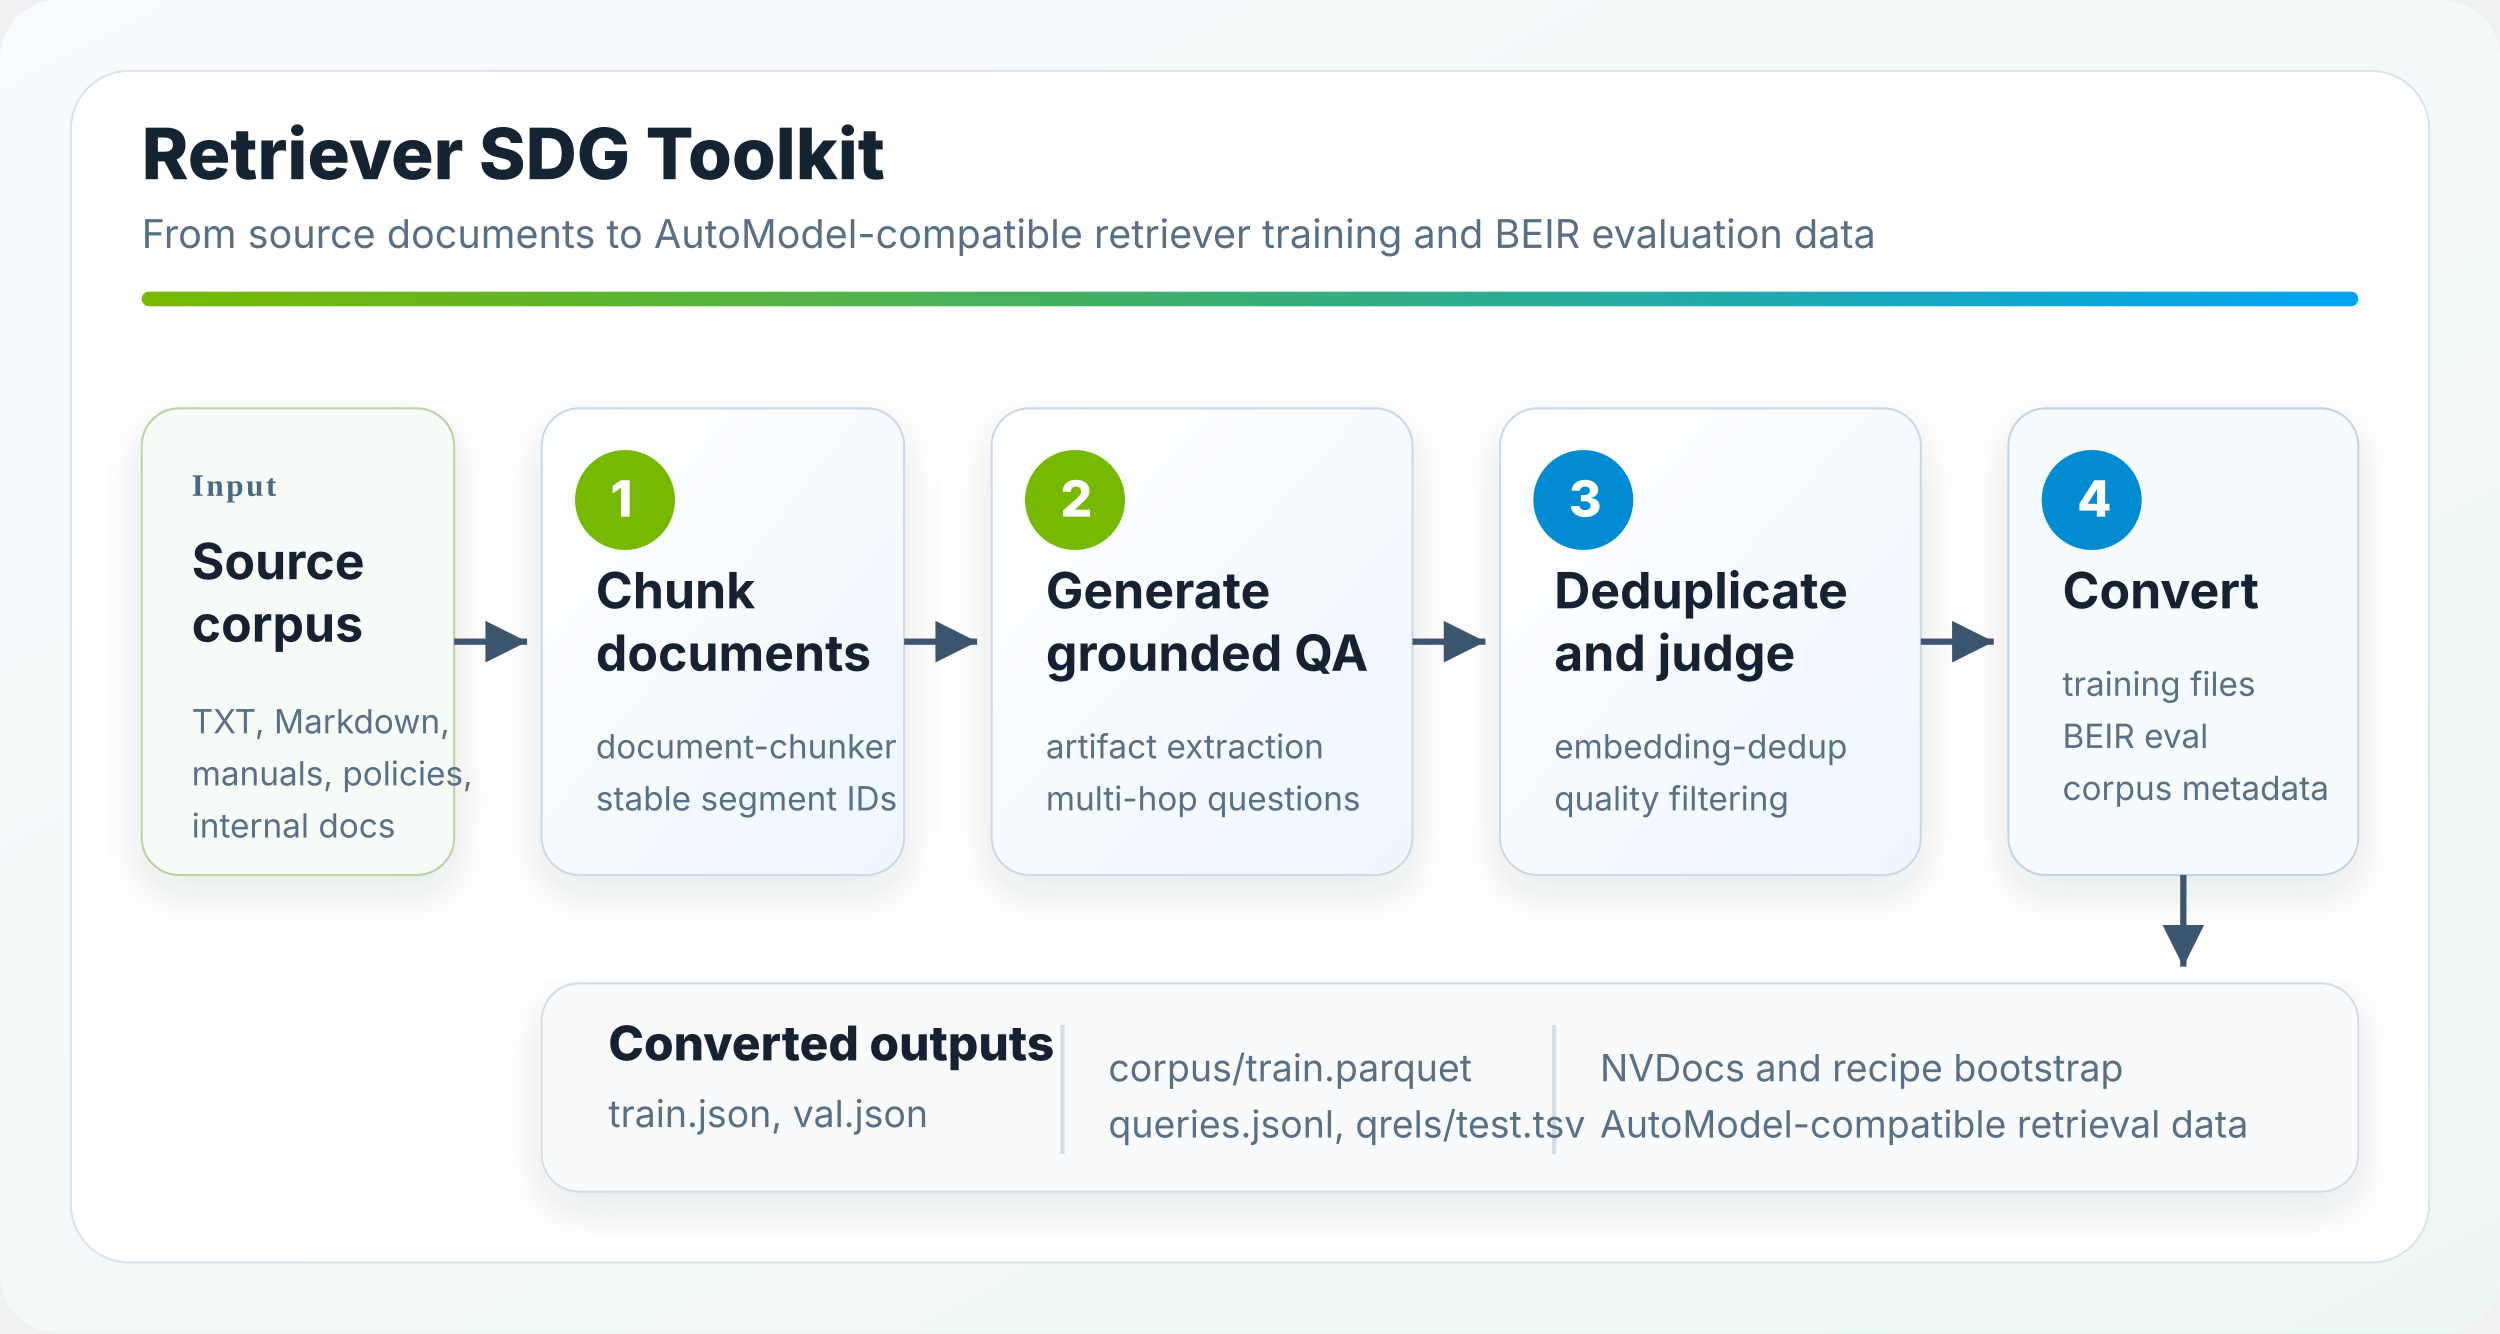
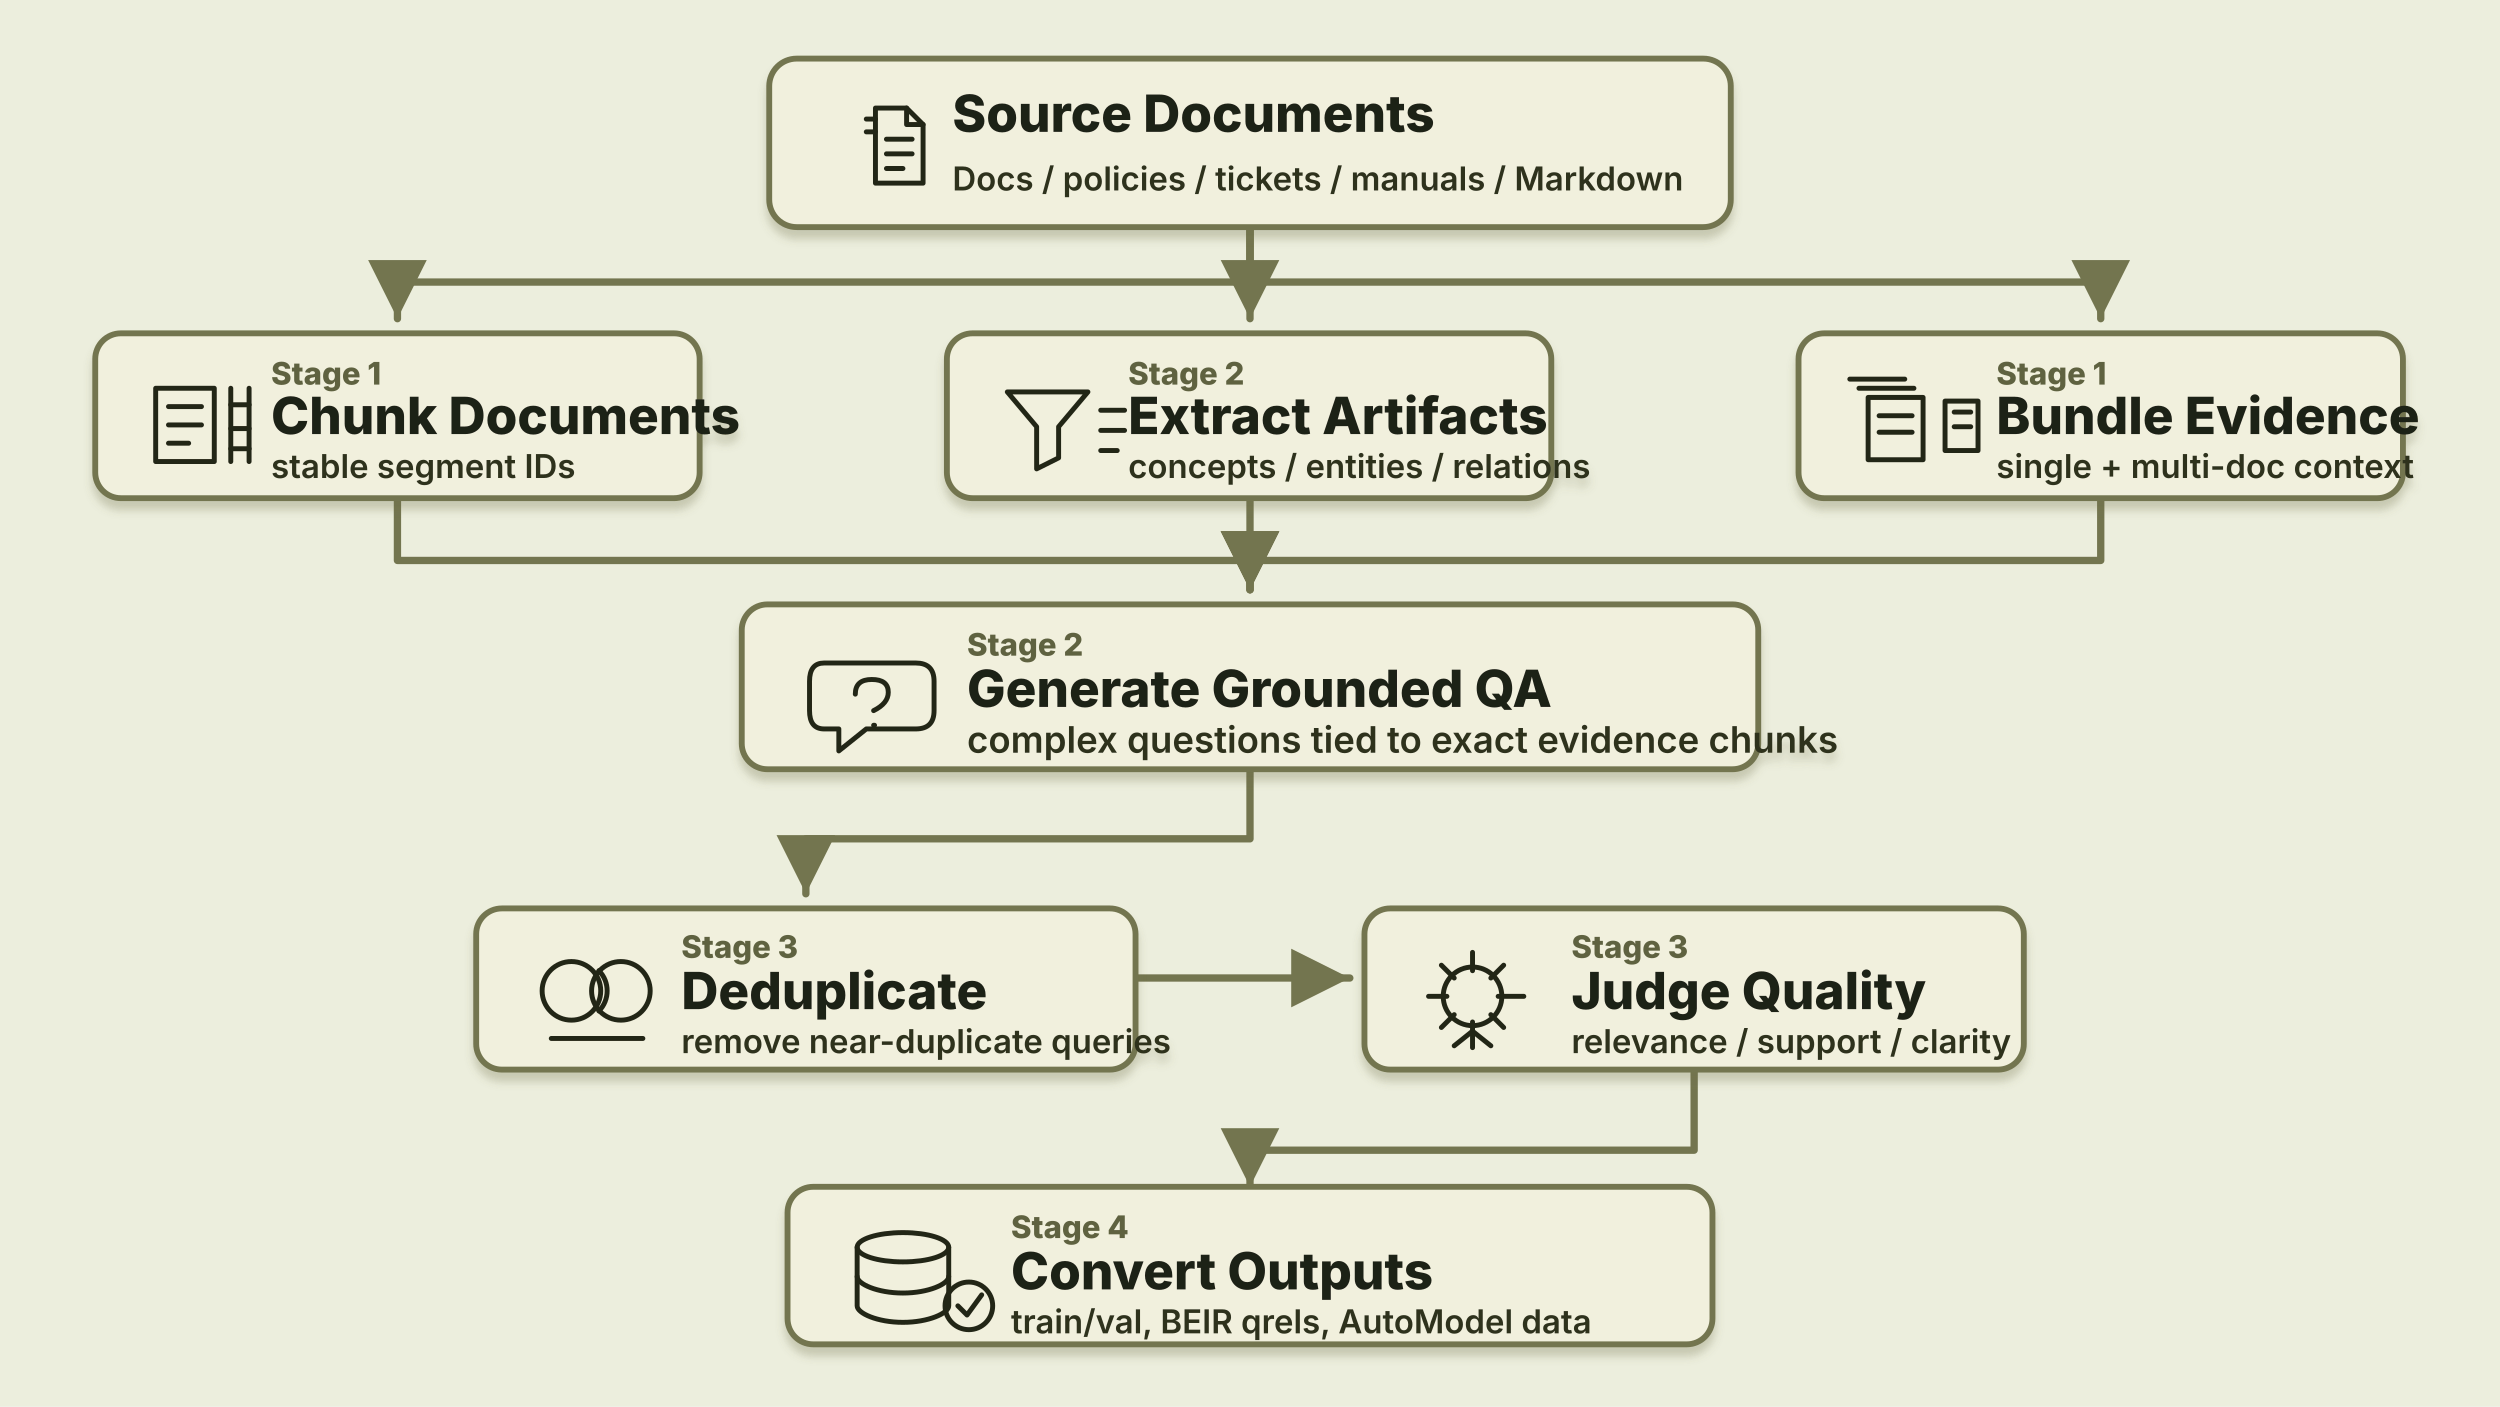
- <svg xmlns="http://www.w3.org/2000/svg" width="1200" height="640" viewBox="0 0 1200 640" role="img" aria-labelledby="title desc">
+ <svg xmlns="http://www.w3.org/2000/svg" width="1365" height="768" viewBox="0 0 1365 768" role="img" aria-labelledby="title desc">
  <defs>
-     <linearGradient id="panel" x1="0" x2="1" y1="0" y2="1">
-       <stop offset="0" stop-color="#f8fbff" />
-       <stop offset="1" stop-color="#edf7f1" />
-     </linearGradient>
-     <linearGradient id="stage" x1="0" x2="1" y1="0" y2="1">
-       <stop offset="0" stop-color="#ffffff" />
-       <stop offset="1" stop-color="#eef6ff" />
-     </linearGradient>
-     <linearGradient id="accent" x1="0" x2="1" y1="0" y2="0">
-       <stop offset="0" stop-color="#76b900" />
-       <stop offset="1" stop-color="#00a4ef" />
-     </linearGradient>
-     <marker id="arrow" viewBox="0 0 12 12" refX="10" refY="6" markerWidth="10" markerHeight="10" orient="auto-start-reverse">
-       <path d="M2 2 L10 6 L2 10 Z" fill="#3d566f" />
+     <marker id="arrow" viewBox="0 0 12 12" refX="10" refY="6" markerWidth="12" markerHeight="12" orient="auto">
+       <path d="M2 2 L10 6 L2 10 Z" fill="#73754f" />
    </marker>
-     <filter id="shadow" x="-10%" y="-10%" width="120%" height="130%">
-       <feDropShadow dx="0" dy="8" stdDeviation="10" flood-color="#1b2a38" flood-opacity="0.12" />
+     <filter id="paper-shadow" x="-6%" y="-10%" width="112%" height="125%">
+       <feDropShadow dx="0" dy="5" stdDeviation="2.2" flood-color="#6f7049" flood-opacity="0.3" />
    </filter>
    <style>
-       .label { font-family: Inter, Arial, sans-serif; fill: #152433; }
-       .muted { font-family: Inter, Arial, sans-serif; fill: #587086; }
-       .small { font-size: 18px; }
-       .tiny { font-size: 16px; }
-       .stage-title { font-size: 24px; font-weight: 750; }
-       .stage-number { font-family: Inter, Arial, sans-serif; fill: #ffffff; font-size: 24px; font-weight: 800; }
-       .eyebrow { font-size: 15px; font-weight: 750; letter-spacing: 0.08em; text-transform: uppercase; fill: #4b6b82; }
+       .box { fill: #f1f0dd; stroke: #73754f; stroke-width: 3.2; }
+       .line { fill: none; stroke: #73754f; stroke-width: 4; stroke-linecap: round; stroke-linejoin: round; marker-end: url(#arrow); }
+       .icon { fill: none; stroke: #242617; stroke-width: 2.7; stroke-linecap: round; stroke-linejoin: round; }
+       .ink { font-family: Inter, Arial, sans-serif; fill: #1f2118; }
+       .muted { font-family: Inter, Arial, sans-serif; fill: #2f321f; }
+       .stage { font-family: Inter, Arial, sans-serif; fill: #5f6241; font-size: 17px; font-weight: 760; }
+       .title { font-size: 28px; font-weight: 780; }
+       .subtitle { font-size: 20px; font-weight: 560; }
+       .small { font-size: 18px; font-weight: 560; }
    </style>
  </defs>
-   <rect width="1200" height="640" rx="28" fill="url(#panel)" />
-   <rect x="34" y="34" width="1132" height="572" rx="28" fill="#ffffff" stroke="#d8e4ef" />
-   <text x="68" y="86" class="label" font-size="34" font-weight="800">Retriever SDG Toolkit</text>
-   <text x="68" y="119" class="muted" font-size="19">From source documents to AutoModel-compatible retriever training and BEIR evaluation data</text>
-   <rect x="68" y="140" width="1064" height="7" rx="3.5" fill="url(#accent)" />
-   <g filter="url(#shadow)">
-     <rect x="68" y="196" width="150" height="224" rx="18" fill="#f6fbf7" stroke="#b9d39d" />
-     <text x="92" y="238" class="eyebrow">Input</text>
-     <text x="92" y="278" class="label stage-title">Source</text>
-     <text x="92" y="308" class="label stage-title">corpus</text>
-     <text x="92" y="352" class="muted tiny">TXT, Markdown,</text>
-     <text x="92" y="377" class="muted tiny">manuals, policies,</text>
-     <text x="92" y="402" class="muted tiny">internal docs</text>
+   <rect width="1365" height="768" fill="#eceedd" />
+   <path class="line" d="M682.5 124 V154 H217 V174" />
+   <path class="line" d="M682.5 124 V174" />
+   <path class="line" d="M682.5 124 V154 H1147 V174" />
+   <path class="line" d="M217 272 V306 H682.5 V322" />
+   <path class="line" d="M682.5 272 V322" />
+   <path class="line" d="M1147 272 V306 H682.5 V322" />
+   <path class="line" d="M682.5 420 V458 H440 V488" />
+   <path class="line" d="M620 534 H737" />
+   <path class="line" d="M925 584 V628 H682.5 V648" />
+   <g filter="url(#paper-shadow)">
+     <rect class="box" x="420" y="32" width="525" height="92" rx="15" />
+     <g class="icon" transform="translate(470 53)">
+       <path d="M8 6 H25 L34 15 V47 H8 Z" />
+       <path d="M25 6 V15 H34" />
+       <path d="M14 23 H28" />
+       <path d="M14 31 H28" />
+       <path d="M14 39 H23" />
+       <path d="M3 12 H8" />
+       <path d="M3 19 H8" />
+     </g>
+     <text x="520" y="72" class="ink title">Source Documents</text>
+     <text x="520" y="104" class="muted small">Docs / policies / tickets / manuals / Markdown</text>
  </g>
-   <line x1="218" y1="308" x2="253" y2="308" stroke="#3d566f" stroke-width="3" marker-end="url(#arrow)" />
-   <g filter="url(#shadow)">
-     <rect x="260" y="196" width="174" height="224" rx="18" fill="url(#stage)" stroke="#c8d8e5" />
-     <circle cx="300" cy="240" r="24" fill="#76b900" />
-     <text x="293" y="248" class="stage-number">1</text>
-     <text x="286" y="292" class="label stage-title">Chunk</text>
-     <text x="286" y="322" class="label stage-title">documents</text>
-     <text x="286" y="364" class="muted tiny">document-chunker</text>
-     <text x="286" y="389" class="muted tiny">stable segment IDs</text>
+   <g filter="url(#paper-shadow)">
+     <rect class="box" x="52" y="182" width="330" height="90" rx="14" />
+     <g class="icon" transform="translate(78 205)">
+       <path d="M7 7 H39 V47 H7 Z" />
+       <path d="M14 17 H32" />
+       <path d="M14 27 H32" />
+       <path d="M14 37 H25" />
+       <path d="M48 7 V47" />
+       <path d="M58 7 V47" />
+       <path d="M48 16 H58" />
+       <path d="M48 29 H58" />
+       <path d="M48 40 H58" />
+     </g>
+     <text x="148" y="210" class="stage">Stage 1</text>
+     <text x="148" y="237" class="ink title">Chunk Documents</text>
+     <text x="148" y="261" class="muted small">stable segment IDs</text>
  </g>
-   <line x1="434" y1="308" x2="469" y2="308" stroke="#3d566f" stroke-width="3" marker-end="url(#arrow)" />
-   <g filter="url(#shadow)">
-     <rect x="476" y="196" width="202" height="224" rx="18" fill="url(#stage)" stroke="#c8d8e5" />
-     <circle cx="516" cy="240" r="24" fill="#76b900" />
-     <text x="509" y="248" class="stage-number">2</text>
-     <text x="502" y="292" class="label stage-title">Generate</text>
-     <text x="502" y="322" class="label stage-title">grounded QA</text>
-     <text x="502" y="364" class="muted tiny">artifact extraction</text>
-     <text x="502" y="389" class="muted tiny">multi-hop questions</text>
+   <g filter="url(#paper-shadow)">
+     <rect class="box" x="517" y="182" width="330" height="90" rx="14" />
+     <g class="icon" transform="translate(542 206)">
+       <path d="M8 8 H52 L36 27 V44 L24 50 V27 Z" />
+       <path d="M59 18 H72" />
+       <path d="M59 29 H72" />
+       <path d="M59 40 H68" />
+     </g>
+     <text x="616" y="210" class="stage">Stage 2</text>
+     <text x="616" y="237" class="ink title">Extract Artifacts</text>
+     <text x="616" y="261" class="muted small">concepts / entities / relations</text>
  </g>
-   <line x1="678" y1="308" x2="713" y2="308" stroke="#3d566f" stroke-width="3" marker-end="url(#arrow)" />
-   <g filter="url(#shadow)">
-     <rect x="720" y="196" width="202" height="224" rx="18" fill="url(#stage)" stroke="#c8d8e5" />
-     <circle cx="760" cy="240" r="24" fill="#008bd2" />
-     <text x="753" y="248" class="stage-number">3</text>
-     <text x="746" y="292" class="label stage-title">Deduplicate</text>
-     <text x="746" y="322" class="label stage-title">and judge</text>
-     <text x="746" y="364" class="muted tiny">embedding-dedup</text>
-     <text x="746" y="389" class="muted tiny">quality filtering</text>
+   <g filter="url(#paper-shadow)">
+     <rect class="box" x="982" y="182" width="330" height="90" rx="14" />
+     <g class="icon" transform="translate(1008 202)">
+       <path d="M12 15 H42 V49 H12 Z" />
+       <path d="M7 10 H37" />
+       <path d="M2 5 H32" />
+       <path d="M18 25 H36" />
+       <path d="M18 34 H36" />
+       <path d="M54 17 H72 V44 H54 Z" />
+       <path d="M59 23 H68" />
+       <path d="M59 31 H68" />
+     </g>
+     <text x="1090" y="210" class="stage">Stage 1</text>
+     <text x="1090" y="237" class="ink title">Bundle Evidence</text>
+     <text x="1090" y="261" class="muted small">single + multi-doc context</text>
  </g>
-   <line x1="922" y1="308" x2="957" y2="308" stroke="#3d566f" stroke-width="3" marker-end="url(#arrow)" />
-   <g filter="url(#shadow)">
-     <rect x="964" y="196" width="168" height="224" rx="18" fill="#f5fbff" stroke="#bfd3e4" />
-     <circle cx="1004" cy="240" r="24" fill="#008bd2" />
-     <text x="997" y="248" class="stage-number">4</text>
-     <text x="990" y="292" class="label stage-title">Convert</text>
-     <text x="990" y="334" class="muted tiny">training files</text>
-     <text x="990" y="359" class="muted tiny">BEIR eval</text>
-     <text x="990" y="384" class="muted tiny">corpus metadata</text>
+   <g filter="url(#paper-shadow)">
+     <rect class="box" x="405" y="330" width="555" height="90" rx="14" />
+     <g class="icon" transform="translate(440 353)">
+       <path d="M10 9 H60 Q70 9 70 19 V35 Q70 45 60 45 H33 L18 57 V45 H10 Q2 45 2 35 V19 Q2 9 10 9 Z" />
+       <path d="M27 26 Q27 18 36 18 Q45 18 45 25 Q45 31 37 35" />
+       <path d="M37 43 H37.5" />
+     </g>
+     <text x="528" y="358" class="stage">Stage 2</text>
+     <text x="528" y="386" class="ink title">Generate Grounded QA</text>
+     <text x="528" y="411" class="muted subtitle">complex questions tied to exact evidence chunks</text>
  </g>
-   <line x1="1048" y1="420" x2="1048" y2="464" stroke="#3d566f" stroke-width="3" marker-end="url(#arrow)" />
-   <g filter="url(#shadow)">
-     <rect x="260" y="472" width="872" height="100" rx="18" fill="#f8fafc" stroke="#d4dde6" />
-     <text x="292" y="509" class="label" font-size="23" font-weight="760">Converted outputs</text>
-     <line x1="510" y1="492" x2="510" y2="554" stroke="#d4dde6" stroke-width="2" />
-     <line x1="746" y1="492" x2="746" y2="554" stroke="#d4dde6" stroke-width="2" />
-     <text x="292" y="541" class="muted small">train.json, val.json</text>
-     <text x="532" y="519" class="muted small">corpus/train.parquet</text>
-     <text x="532" y="546" class="muted small">queries.jsonl, qrels/test.tsv</text>
-     <text x="768" y="519" class="muted small">NVDocs and recipe bootstrap</text>
-     <text x="768" y="546" class="muted small">AutoModel-compatible retrieval data</text>
+   <g filter="url(#paper-shadow)">
+     <rect class="box" x="260" y="496" width="360" height="88" rx="14" />
+     <g class="icon" transform="translate(289 518)">
+       <circle cx="23" cy="23" r="16" />
+       <circle cx="50" cy="23" r="16" />
+       <path d="M38 12 C44 18 44 28 38 34" />
+       <path d="M12 49 H62" />
+     </g>
+     <text x="372" y="523" class="stage">Stage 3</text>
+     <text x="372" y="551" class="ink title">Deduplicate</text>
+     <text x="372" y="575" class="muted small">remove near-duplicate queries</text>
+   </g>
+   <g filter="url(#paper-shadow)">
+     <rect class="box" x="745" y="496" width="360" height="88" rx="14" />
+     <g class="icon" transform="translate(776 516)">
+       <circle cx="28" cy="28" r="16" />
+       <path d="M28 4 V14" />
+       <path d="M28 42 V56" />
+       <path d="M4 28 H14" />
+       <path d="M42 28 H56" />
+       <path d="M11 11 L18 18" />
+       <path d="M45 11 L38 18" />
+       <path d="M11 45 L18 38" />
+       <path d="M45 45 L38 38" />
+       <path d="M18 55 L28 47 L38 55" />
+     </g>
+     <text x="858" y="523" class="stage">Stage 3</text>
+     <text x="858" y="551" class="ink title">Judge Quality</text>
+     <text x="858" y="575" class="muted small">relevance / support / clarity</text>
+   </g>
+   <g filter="url(#paper-shadow)">
+     <rect class="box" x="430" y="648" width="505" height="86" rx="14" />
+     <g class="icon" transform="translate(462 671)">
+       <ellipse cx="31" cy="10" rx="25" ry="8" />
+       <path d="M6 10 V42 C6 46 17 51 31 51 C45 51 56 46 56 42 V10" />
+       <path d="M6 26 C6 30 17 35 31 35 C45 35 56 30 56 26" />
+       <circle cx="67" cy="42" r="13" />
+       <path d="M61 42 L66 47 L74 36" />
+     </g>
+     <text x="552" y="676" class="stage">Stage 4</text>
+     <text x="552" y="704" class="ink title">Convert Outputs</text>
+     <text x="552" y="728" class="muted small">train/val, BEIR qrels, AutoModel data</text>
  </g>
</svg>
